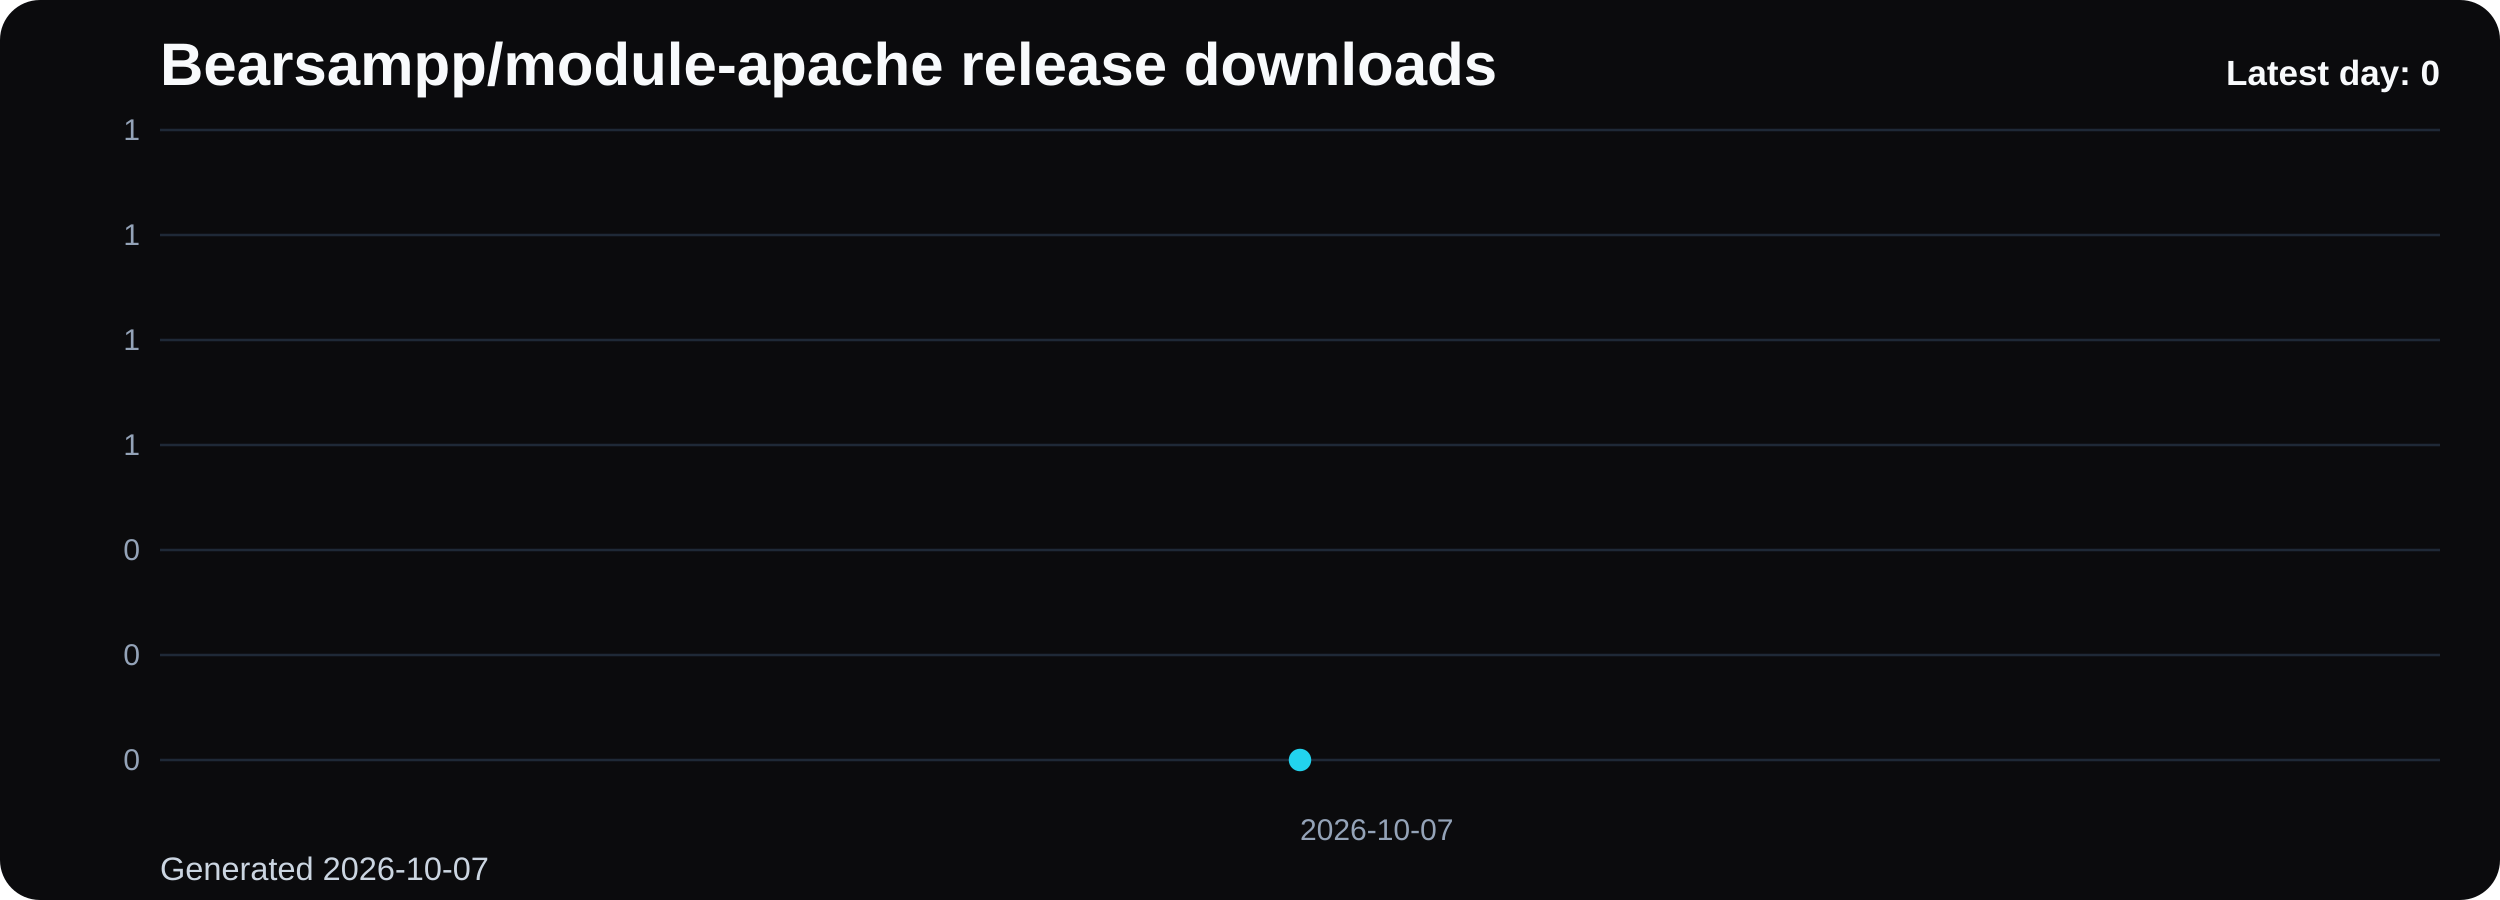
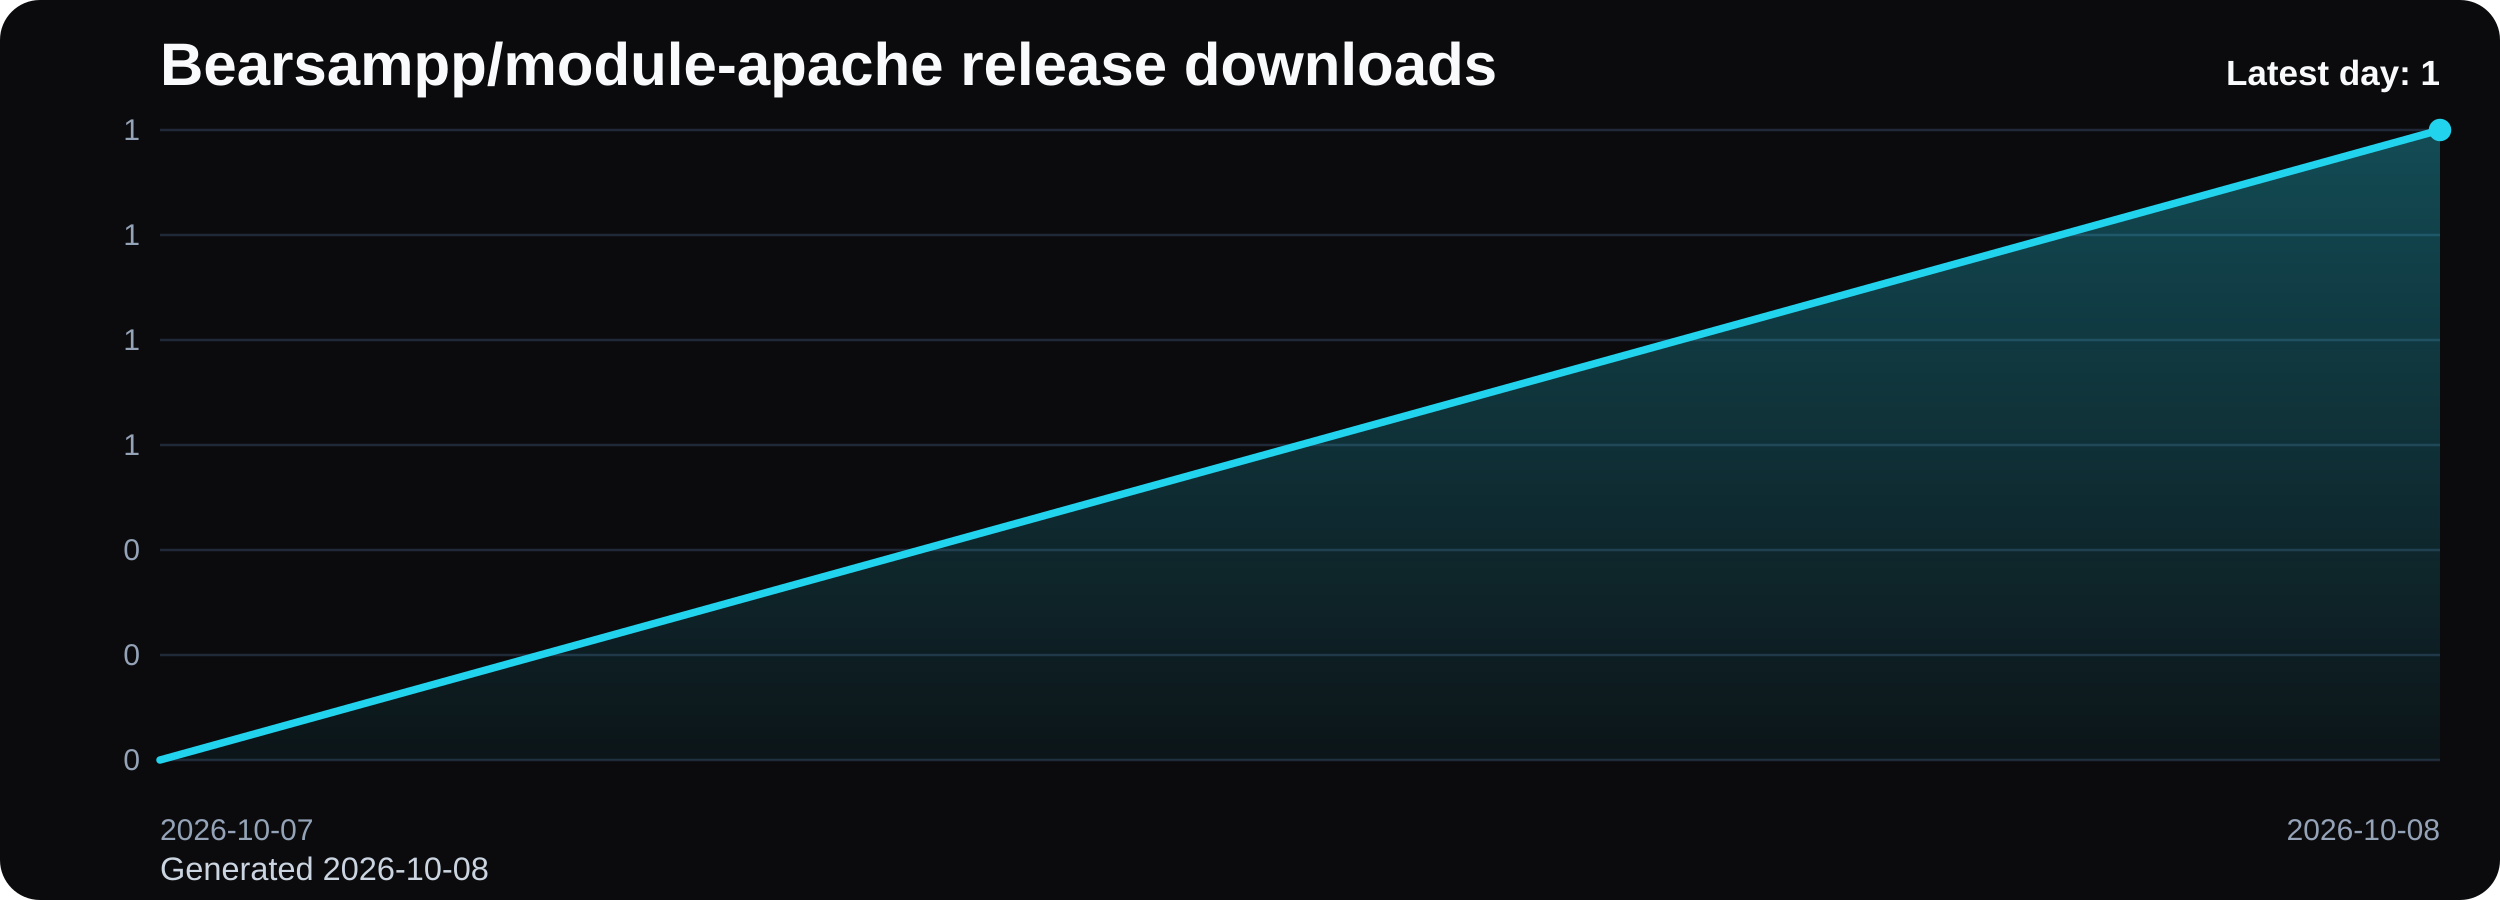
<svg xmlns="http://www.w3.org/2000/svg" viewBox="0 0 1000 360" role="img" aria-label="Bearsampp/module-apache release downloads chart">
  <defs>
    <linearGradient id="fill-daily-black" x1="0" y1="0" x2="0" y2="1">
      <stop offset="0%" stop-color="#22d3ee" stop-opacity="0.32" />
      <stop offset="100%" stop-color="#22d3ee" stop-opacity="0.05" />
    </linearGradient>
    <style>
      .bg { fill: #0b0b0d; }
      .title { font: 700 24px Arial, sans-serif; fill: #f8fafc; }
      .sub { font: 400 13px Arial, sans-serif; fill: #cbd5e1; }
      .grid { stroke: #1f2937; stroke-width: 1; }
      .axis { font: 400 12px Arial, sans-serif; fill: #94a3b8; }
      .line { fill: none; stroke: #22d3ee; stroke-width: 3; stroke-linecap: round; stroke-linejoin: round; }
      .dot { fill: #22d3ee; }
      .value { font: 600 11px Arial, sans-serif; fill: #cbd5e1; }
      .latest { font: 700 14px Arial, sans-serif; fill: #f8fafc; }
    </style>
  </defs>
  <rect class="bg" x="0" y="0" width="1000" height="360" rx="16" />
  <text class="title" x="64" y="34">Bearsampp/module-apache release downloads</text>
-   <text class="sub" x="64" y="352">Generated 2026-10-07</text>
+   <text class="sub" x="64" y="352">Generated 2026-10-08</text>
  <line x1="64" y1="52.00" x2="976" y2="52.00" class="grid" />
  <text x="56" y="56.00" text-anchor="end" class="axis">1</text>
  <line x1="64" y1="94.00" x2="976" y2="94.00" class="grid" />
  <text x="56" y="98.00" text-anchor="end" class="axis">1</text>
  <line x1="64" y1="136.00" x2="976" y2="136.00" class="grid" />
  <text x="56" y="140.00" text-anchor="end" class="axis">1</text>
  <line x1="64" y1="178.00" x2="976" y2="178.00" class="grid" />
  <text x="56" y="182.00" text-anchor="end" class="axis">1</text>
  <line x1="64" y1="220.00" x2="976" y2="220.00" class="grid" />
  <text x="56" y="224.00" text-anchor="end" class="axis">0</text>
  <line x1="64" y1="262.00" x2="976" y2="262.00" class="grid" />
  <text x="56" y="266.00" text-anchor="end" class="axis">0</text>
  <line x1="64" y1="304.00" x2="976" y2="304.00" class="grid" />
  <text x="56" y="308.00" text-anchor="end" class="axis">0</text>
-   <path d="M 520.00 304 L 520.00 304.00 L 520.00 304 Z" fill="url(#fill-daily-black)" />
-   <polyline class="line" points="520.00,304.00" />
-   <circle class="dot" cx="520.00" cy="304.00" r="4.5" />
-   <text class="axis" x="520.00" y="336" text-anchor="start">2026-10-07</text>
-   <text class="latest" x="976" y="34" text-anchor="end">Latest day: 0</text>
+   <path d="M 64.00 304 L 64.00 304.00 L 976.00 52.00 L 976.00 304 Z" fill="url(#fill-daily-black)" />
+   <polyline class="line" points="64.00,304.00 976.00,52.00" />
+   <circle class="dot" cx="976.00" cy="52.00" r="4.5" />
+   <text class="axis" x="64.00" y="336" text-anchor="start">2026-10-07</text>
+   <text class="axis" x="976.00" y="336" text-anchor="end">2026-10-08</text>
+   <text class="latest" x="976" y="34" text-anchor="end">Latest day: 1</text>
</svg>
